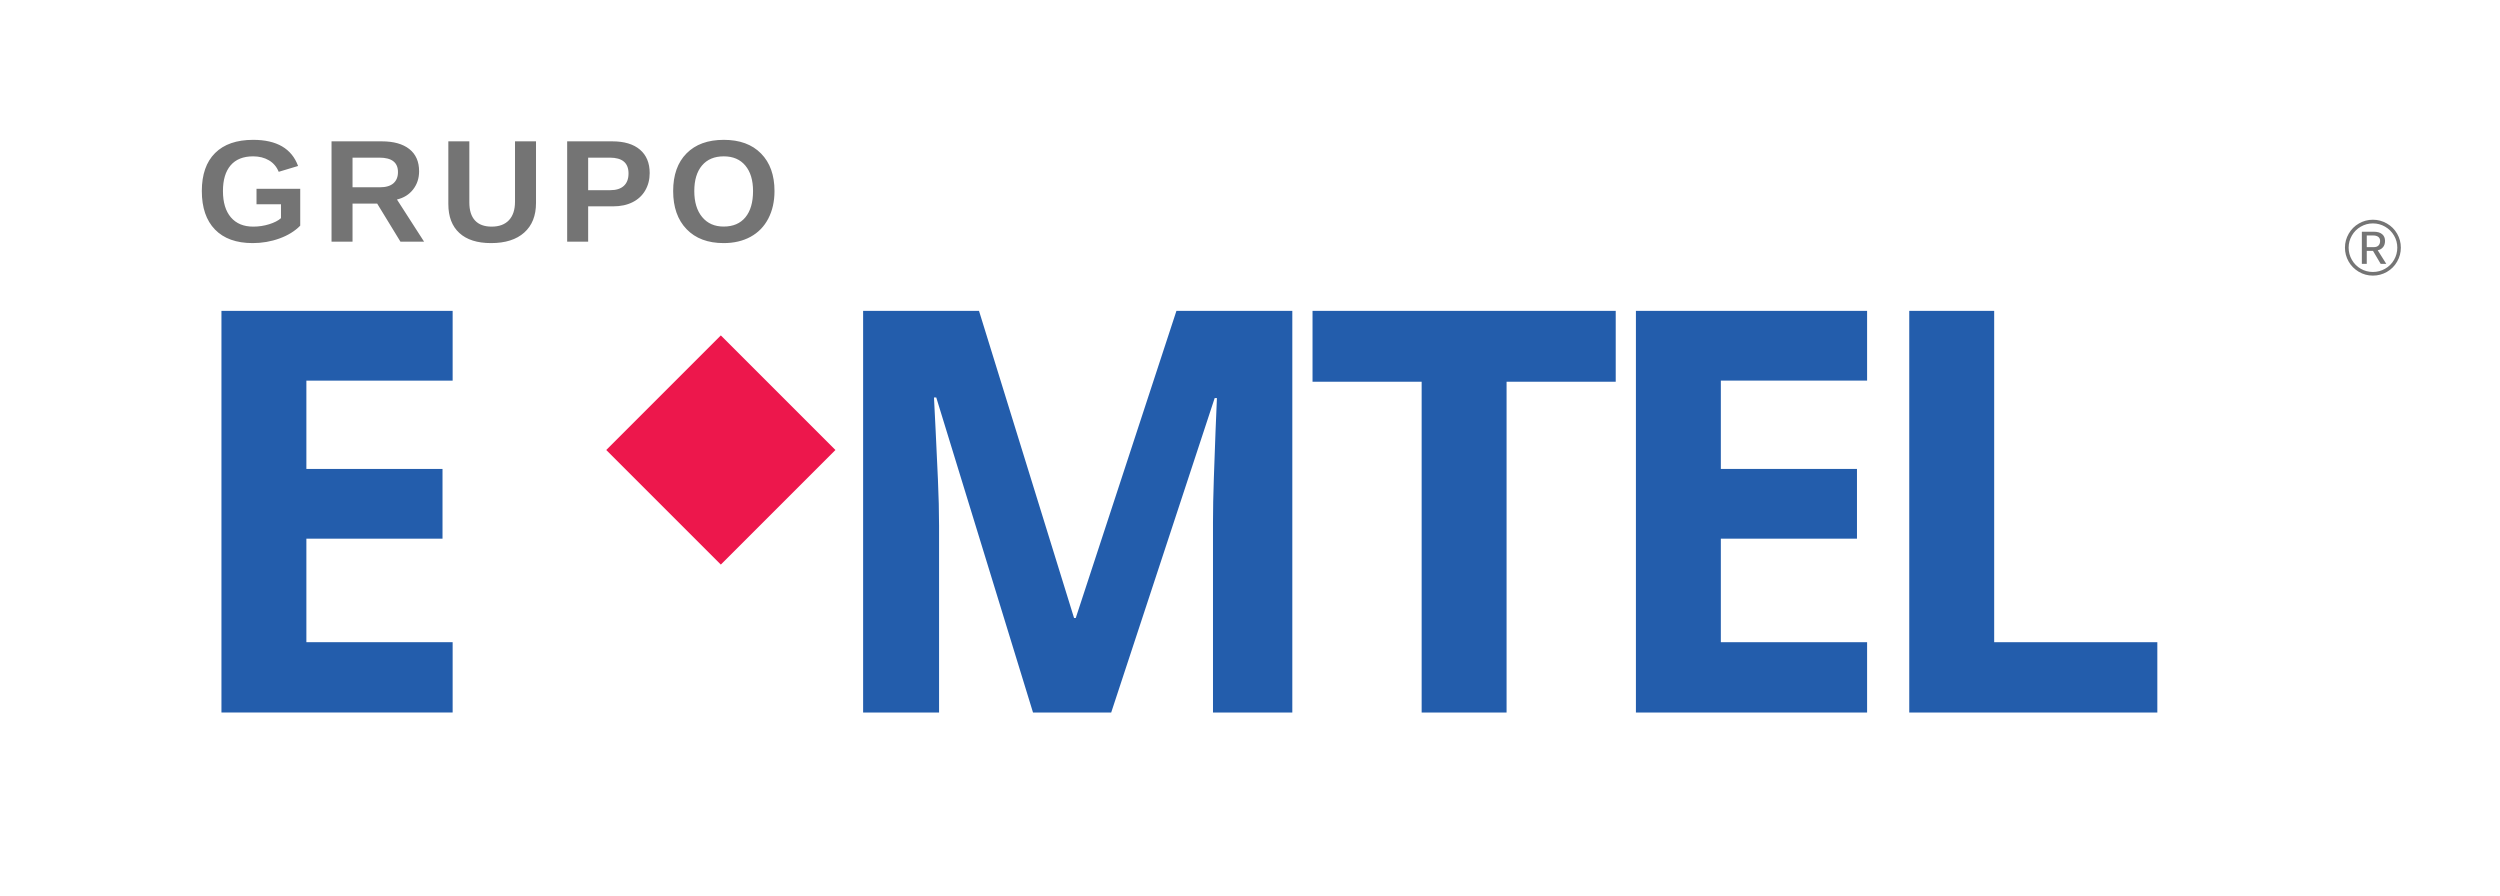
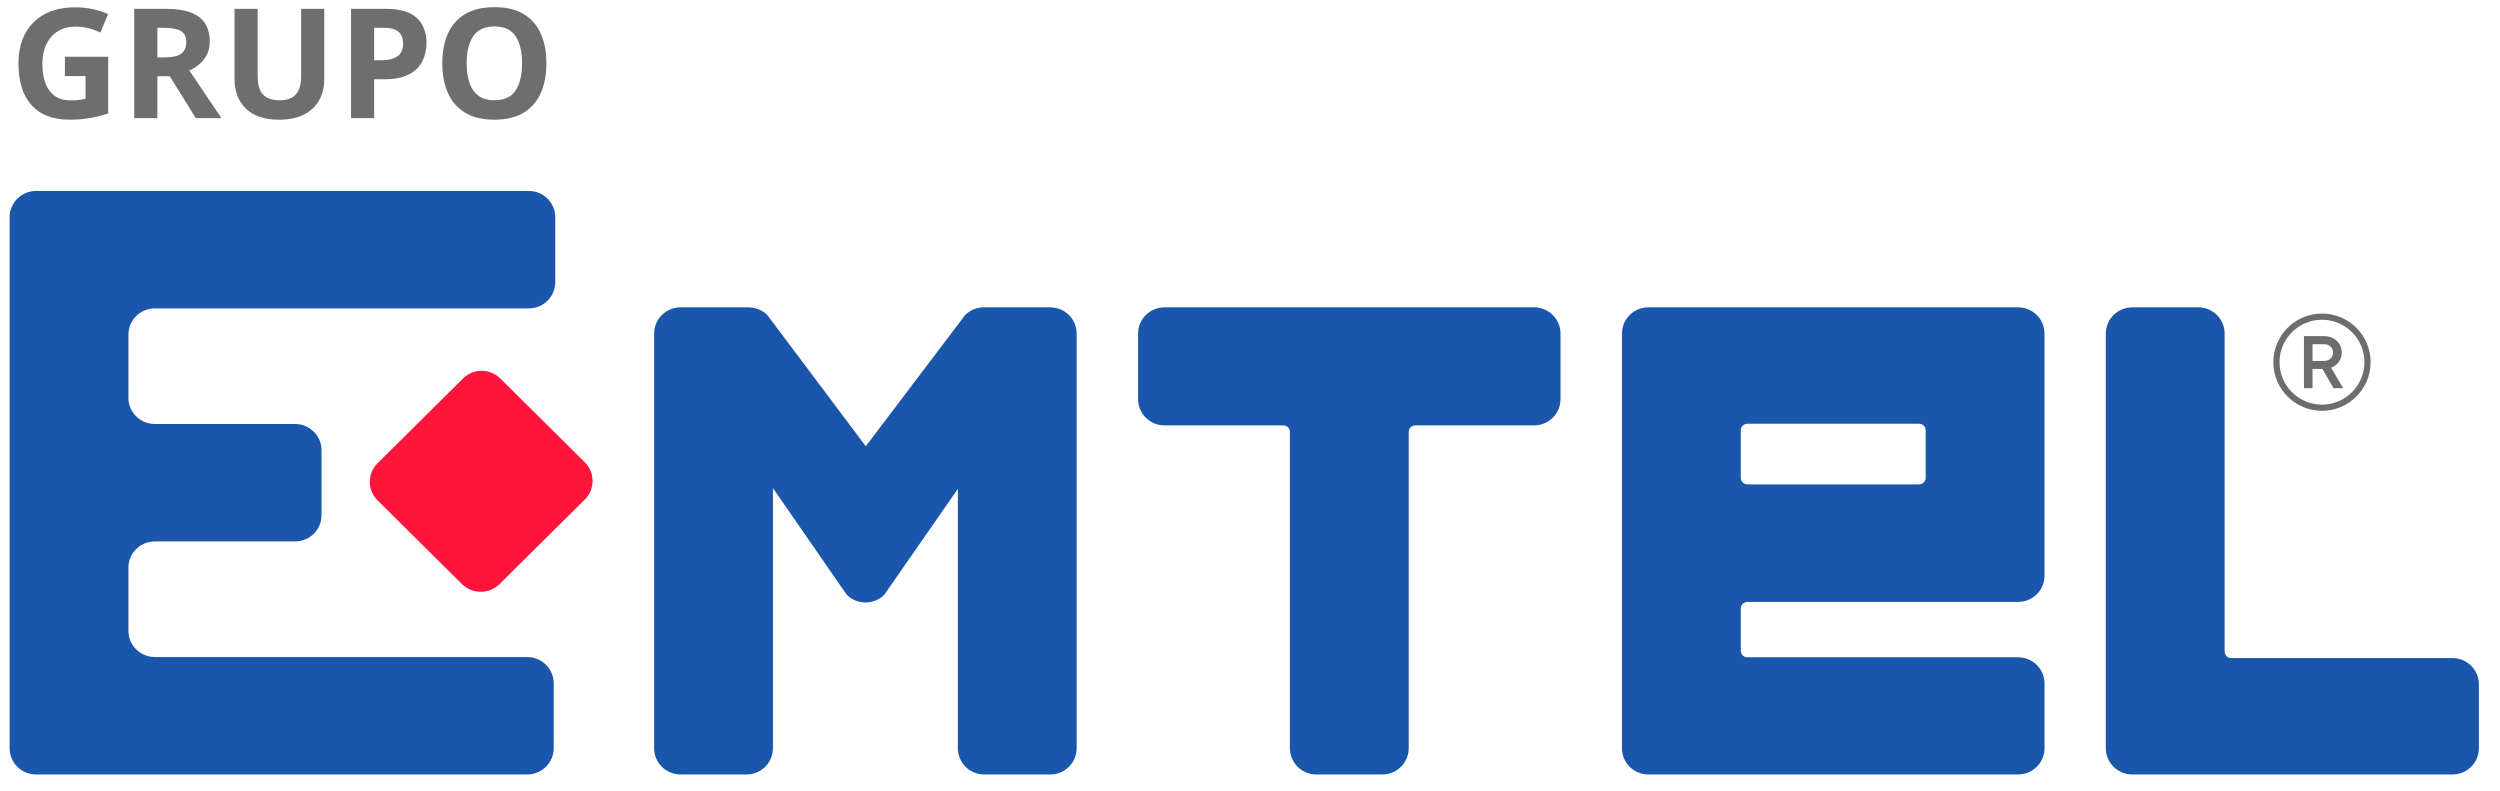
- <svg xmlns="http://www.w3.org/2000/svg" viewBox="0 0 1200 430" role="img" aria-labelledby="title">
-   <text x="94" y="116" fill="#747474" font-family="Arial,Helvetica,sans-serif" font-size="70" font-weight="800" letter-spacing="6">GRUPO</text>
-   <text x="82" y="342" fill="#235dac" font-family="Arial Black,Impact,sans-serif" font-size="270" font-weight="900" letter-spacing="-18">E</text>
-   <path d="M291 216 346 161 401 216 346 271Z" fill="#ed174c" />
-   <text x="390" y="342" fill="#235dac" font-family="Arial Black,Impact,sans-serif" font-size="270" font-weight="900" letter-spacing="-20">MTEL</text>
-   <text x="1125" y="132" fill="#747474" font-family="Arial,sans-serif" font-size="38">®</text>
+ <svg xmlns="http://www.w3.org/2000/svg" width="870" height="275" viewBox="250 248 870 275">
+   <path fill-rule="nonzero" fill="rgb(10.199%, 33.699%, 67.099%)" fill-opacity="1" d="M 592.414 354.957 L 592.051 354.957 C 589.793 355.047 587.578 355.941 585.859 357.645 L 551.289 403.301 L 517.035 357.645 L 516.855 357.465 C 515.047 355.766 512.695 354.957 510.348 354.957 L 486.848 354.957 C 481.742 354.957 477.629 359.035 477.629 364.098 L 477.629 508.371 C 477.629 513.434 481.742 517.512 486.848 517.512 L 509.805 517.512 C 514.867 517.512 518.977 513.434 518.977 508.371 L 518.977 417.863 L 544.691 455.008 L 544.828 455.141 C 548.441 458.547 554.137 458.504 557.707 455.008 L 583.332 418.133 L 583.332 508.371 C 583.332 513.434 587.441 517.512 592.504 517.512 L 615.508 517.512 C 620.566 517.512 624.68 513.434 624.68 508.371 L 624.68 364.098 C 624.68 359.035 620.566 354.957 615.508 354.957 Z M 655.23 354.957 C 650.168 354.957 646.055 359.035 646.055 364.098 L 646.055 386.902 C 646.055 391.922 650.168 396.043 655.23 396.043 L 696.582 396.043 C 697.844 396.043 698.887 397.027 698.887 398.285 L 698.887 508.371 C 698.887 513.434 702.996 517.512 708.059 517.512 L 731.242 517.512 C 736.215 517.422 740.234 513.344 740.234 508.371 L 740.234 398.195 C 740.281 396.984 741.32 396.043 742.539 396.043 L 783.891 396.043 C 788.949 396.043 793.062 391.922 793.062 386.902 L 793.062 364.098 C 793.062 359.035 788.949 354.957 783.891 354.957 Z M 855.789 414.277 L 855.789 397.746 C 855.789 396.492 856.828 395.461 858.094 395.461 L 917.836 395.461 C 919.102 395.461 920.141 396.492 920.141 397.746 L 920.141 414.277 C 920.141 415.535 919.102 416.562 917.836 416.562 L 858.094 416.562 C 856.828 416.562 855.789 415.535 855.789 414.277 M 823.613 354.957 C 818.551 354.957 814.438 359.035 814.438 364.098 L 814.438 508.371 C 814.438 513.434 818.551 517.512 823.613 517.512 L 952.273 517.512 C 957.379 517.512 961.492 513.434 961.492 508.371 L 961.492 485.832 C 961.492 480.816 957.379 476.738 952.273 476.738 L 858.094 476.738 C 856.828 476.738 855.789 475.707 855.789 474.453 L 855.789 459.758 C 855.789 458.504 856.828 457.473 858.094 457.473 L 952.273 457.473 C 957.379 457.473 961.492 453.395 961.492 448.332 L 961.492 364.098 C 961.492 359.035 957.379 354.957 952.273 354.957 Z M 992.043 354.957 C 986.934 354.957 982.82 359.035 982.82 364.098 L 982.82 508.371 C 982.82 513.434 986.934 517.512 992.043 517.512 L 1103.438 517.512 C 1108.543 517.512 1112.656 513.434 1112.656 508.371 L 1112.656 486.148 C 1112.656 481.086 1108.543 477.008 1103.438 477.008 L 1026.477 477.008 C 1025.211 477.008 1024.172 475.977 1024.172 474.723 L 1024.172 363.918 C 1024.082 358.945 1020.016 354.957 1015 354.957 Z M 262.52 314.453 C 257.457 314.453 253.344 318.574 253.344 323.594 L 253.344 508.371 C 253.344 513.434 257.457 517.512 262.52 517.512 L 433.477 517.512 C 438.539 517.512 442.695 513.434 442.695 508.371 L 442.695 485.789 C 442.695 480.77 438.539 476.648 433.477 476.648 L 303.914 476.648 C 298.805 476.648 294.695 472.57 294.695 467.555 L 294.695 445.508 C 294.695 440.488 298.805 436.414 303.914 436.414 L 352.719 436.414 C 357.781 436.414 361.895 432.336 361.895 427.273 L 361.895 404.691 C 361.895 399.672 357.781 395.551 352.719 395.551 L 303.914 395.551 C 298.805 395.551 294.695 391.473 294.695 386.457 L 294.695 364.41 C 294.695 359.395 298.805 355.316 303.914 355.316 L 434.062 355.316 C 439.125 355.316 443.238 351.238 443.238 346.176 L 443.238 323.594 C 443.238 318.574 439.125 314.453 434.062 314.453 Z M 262.52 314.453 " />
+   <path fill-rule="nonzero" fill="rgb(100%, 8.199%, 23.499%)" fill-opacity="1" d="M 411.105 379.734 L 381.371 409.215 C 377.801 412.754 377.801 418.535 381.371 422.121 L 410.789 451.289 C 414.406 454.828 420.234 454.828 423.805 451.289 L 453.543 421.805 C 457.113 418.223 457.113 412.488 453.543 408.902 L 424.121 379.734 C 422.312 377.941 419.965 377.047 417.613 377.047 C 415.266 377.047 412.914 377.941 411.105 379.734 " />
+   <path fill-rule="nonzero" fill="rgb(42.699%, 42.699%, 42.699%)" fill-opacity="1" d="M 1054.758 367.773 L 1054.758 373.609 L 1058.66 373.609 C 1059.637 373.609 1060.422 373.34 1061.008 372.797 C 1061.598 372.25 1061.895 371.551 1061.895 370.691 C 1061.895 369.844 1061.598 369.141 1061.004 368.594 C 1060.41 368.047 1059.629 367.773 1058.66 367.773 Z M 1062.082 383.094 L 1058.191 376.387 L 1054.758 376.387 L 1054.758 383.094 L 1051.777 383.094 L 1051.777 364.984 L 1058.824 364.984 C 1060.578 364.984 1062.027 365.523 1063.184 366.598 C 1064.336 367.676 1064.914 369.051 1064.914 370.719 C 1064.914 371.93 1064.582 373.008 1063.914 373.945 C 1063.25 374.883 1062.355 375.559 1061.238 375.973 L 1065.418 383.094 Z M 1062.082 383.094 " />
+   <path fill-rule="nonzero" fill="rgb(42.699%, 42.699%, 42.699%)" fill-opacity="1" d="M 1058.047 359.27 C 1049.902 359.27 1043.277 365.895 1043.277 374.039 C 1043.277 382.184 1049.902 388.812 1058.047 388.812 C 1066.195 388.812 1072.82 382.184 1072.82 374.039 C 1072.82 365.895 1066.195 359.27 1058.047 359.27 M 1058.047 390.965 C 1048.715 390.965 1041.121 383.375 1041.121 374.039 C 1041.121 364.707 1048.715 357.113 1058.047 357.113 C 1067.383 357.113 1074.977 364.707 1074.977 374.039 C 1074.977 383.375 1067.383 390.965 1058.047 390.965 " />
+   <path fill-rule="nonzero" fill="rgb(43.1%, 43.1%, 43.1%)" fill-opacity="1" d="M 272.578 267.754 L 287.656 267.754 L 287.656 287.469 C 285.668 288.145 283.598 288.676 281.449 289.066 C 279.301 289.457 276.859 289.652 274.125 289.652 C 268.441 289.652 264.07 287.984 261.016 284.645 C 257.961 281.305 256.434 276.438 256.434 270.043 C 256.434 266.066 257.207 262.621 258.754 259.707 C 260.297 256.797 262.543 254.539 265.492 252.941 C 268.441 251.344 272.047 250.543 276.309 250.543 C 278.332 250.543 280.324 250.758 282.277 251.184 C 284.23 251.609 286.008 252.176 287.605 252.891 L 284.941 259.336 C 283.77 258.734 282.438 258.234 280.945 257.844 C 279.453 257.453 277.891 257.258 276.258 257.258 C 273.91 257.258 271.879 257.789 270.156 258.855 C 268.434 259.918 267.102 261.422 266.16 263.359 C 265.219 265.293 264.746 267.574 264.746 270.203 C 264.746 272.691 265.082 274.895 265.758 276.812 C 266.434 278.73 267.5 280.23 268.957 281.312 C 270.41 282.398 272.312 282.938 274.656 282.938 C 275.793 282.938 276.762 282.883 277.562 282.777 C 278.359 282.672 279.098 282.547 279.773 282.406 L 279.773 274.469 L 272.578 274.469 Z M 272.578 267.754 " />
+   <path fill-rule="nonzero" fill="rgb(43.1%, 43.1%, 43.1%)" fill-opacity="1" d="M 307.211 257.684 L 304.762 257.684 L 304.762 267.969 L 307.371 267.969 C 310.035 267.969 311.945 267.523 313.102 266.633 C 314.254 265.746 314.832 264.434 314.832 262.691 C 314.832 260.879 314.219 259.594 312.992 258.828 C 311.77 258.062 309.84 257.684 307.211 257.684 M 307.797 251.078 C 312.984 251.078 316.812 252.02 319.281 253.898 C 321.75 255.785 322.984 258.645 322.984 262.477 C 322.984 264.219 322.656 265.738 322 267.035 C 321.34 268.332 320.469 269.434 319.387 270.34 C 318.305 271.242 317.141 271.98 315.898 272.551 L 327.086 289.121 L 318.137 289.121 L 309.078 274.52 L 304.762 274.52 L 304.762 289.121 L 296.715 289.121 L 296.715 251.078 Z M 307.797 251.078 " />
+   <path fill-rule="nonzero" fill="rgb(43.1%, 43.1%, 43.1%)" fill-opacity="1" d="M 362.836 275.691 C 362.836 278.32 362.262 280.691 361.105 282.805 C 359.953 284.918 358.211 286.59 355.887 287.812 C 353.559 289.039 350.617 289.652 347.066 289.652 C 342.023 289.652 338.188 288.363 335.559 285.789 C 332.93 283.215 331.613 279.812 331.613 275.586 L 331.613 251.078 L 339.66 251.078 L 339.66 274.359 C 339.66 277.488 340.301 279.688 341.578 280.969 C 342.855 282.246 344.758 282.887 347.281 282.887 C 349.906 282.887 351.816 282.191 353.008 280.809 C 354.195 279.422 354.793 277.254 354.793 274.309 L 354.793 251.078 L 362.836 251.078 Z M 362.836 275.691 " />
+   <path fill-rule="nonzero" fill="rgb(43.1%, 43.1%, 43.1%)" fill-opacity="1" d="M 383.883 257.684 L 380.207 257.684 L 380.207 268.98 L 382.871 268.98 C 385.145 268.98 386.949 268.527 388.281 267.621 C 389.613 266.715 390.277 265.25 390.277 263.223 C 390.277 259.531 388.148 257.684 383.883 257.684 M 384.309 251.078 C 389.211 251.078 392.789 252.133 395.047 254.246 C 397.301 256.359 398.43 259.262 398.43 262.957 C 398.43 265.164 397.969 267.23 397.043 269.164 C 396.121 271.102 394.586 272.656 392.438 273.828 C 390.285 275 387.367 275.586 383.672 275.586 L 380.207 275.586 L 380.207 289.121 L 372.164 289.121 L 372.164 251.078 Z M 384.309 251.078 " />
+   <path fill-rule="nonzero" fill="rgb(43.1%, 43.1%, 43.1%)" fill-opacity="1" d="M 412.391 270.043 C 412.391 274.023 413.152 277.16 414.68 279.449 C 416.207 281.738 418.66 282.887 422.035 282.887 C 425.477 282.887 427.949 281.738 429.441 279.449 C 430.93 277.16 431.676 274.023 431.676 270.043 C 431.676 266.031 430.93 262.887 429.441 260.613 C 427.949 258.344 425.496 257.203 422.086 257.203 C 418.676 257.203 416.207 258.344 414.68 260.613 C 413.152 262.887 412.391 266.031 412.391 270.043 M 440.148 270.043 C 440.148 273.988 439.5 277.426 438.203 280.355 C 436.906 283.285 434.926 285.566 432.262 287.199 C 429.598 288.836 426.191 289.652 422.035 289.652 C 417.914 289.652 414.512 288.836 411.828 287.199 C 409.148 285.566 407.16 283.277 405.863 280.328 C 404.566 277.379 403.918 273.934 403.918 269.992 C 403.918 266.047 404.566 262.621 405.863 259.707 C 407.16 256.797 409.148 254.531 411.828 252.914 C 414.512 251.297 417.93 250.488 422.086 250.488 C 426.207 250.488 429.598 251.297 432.262 252.914 C 434.926 254.531 436.906 256.805 438.203 259.734 C 439.5 262.664 440.148 266.102 440.148 270.043 " />
</svg>
